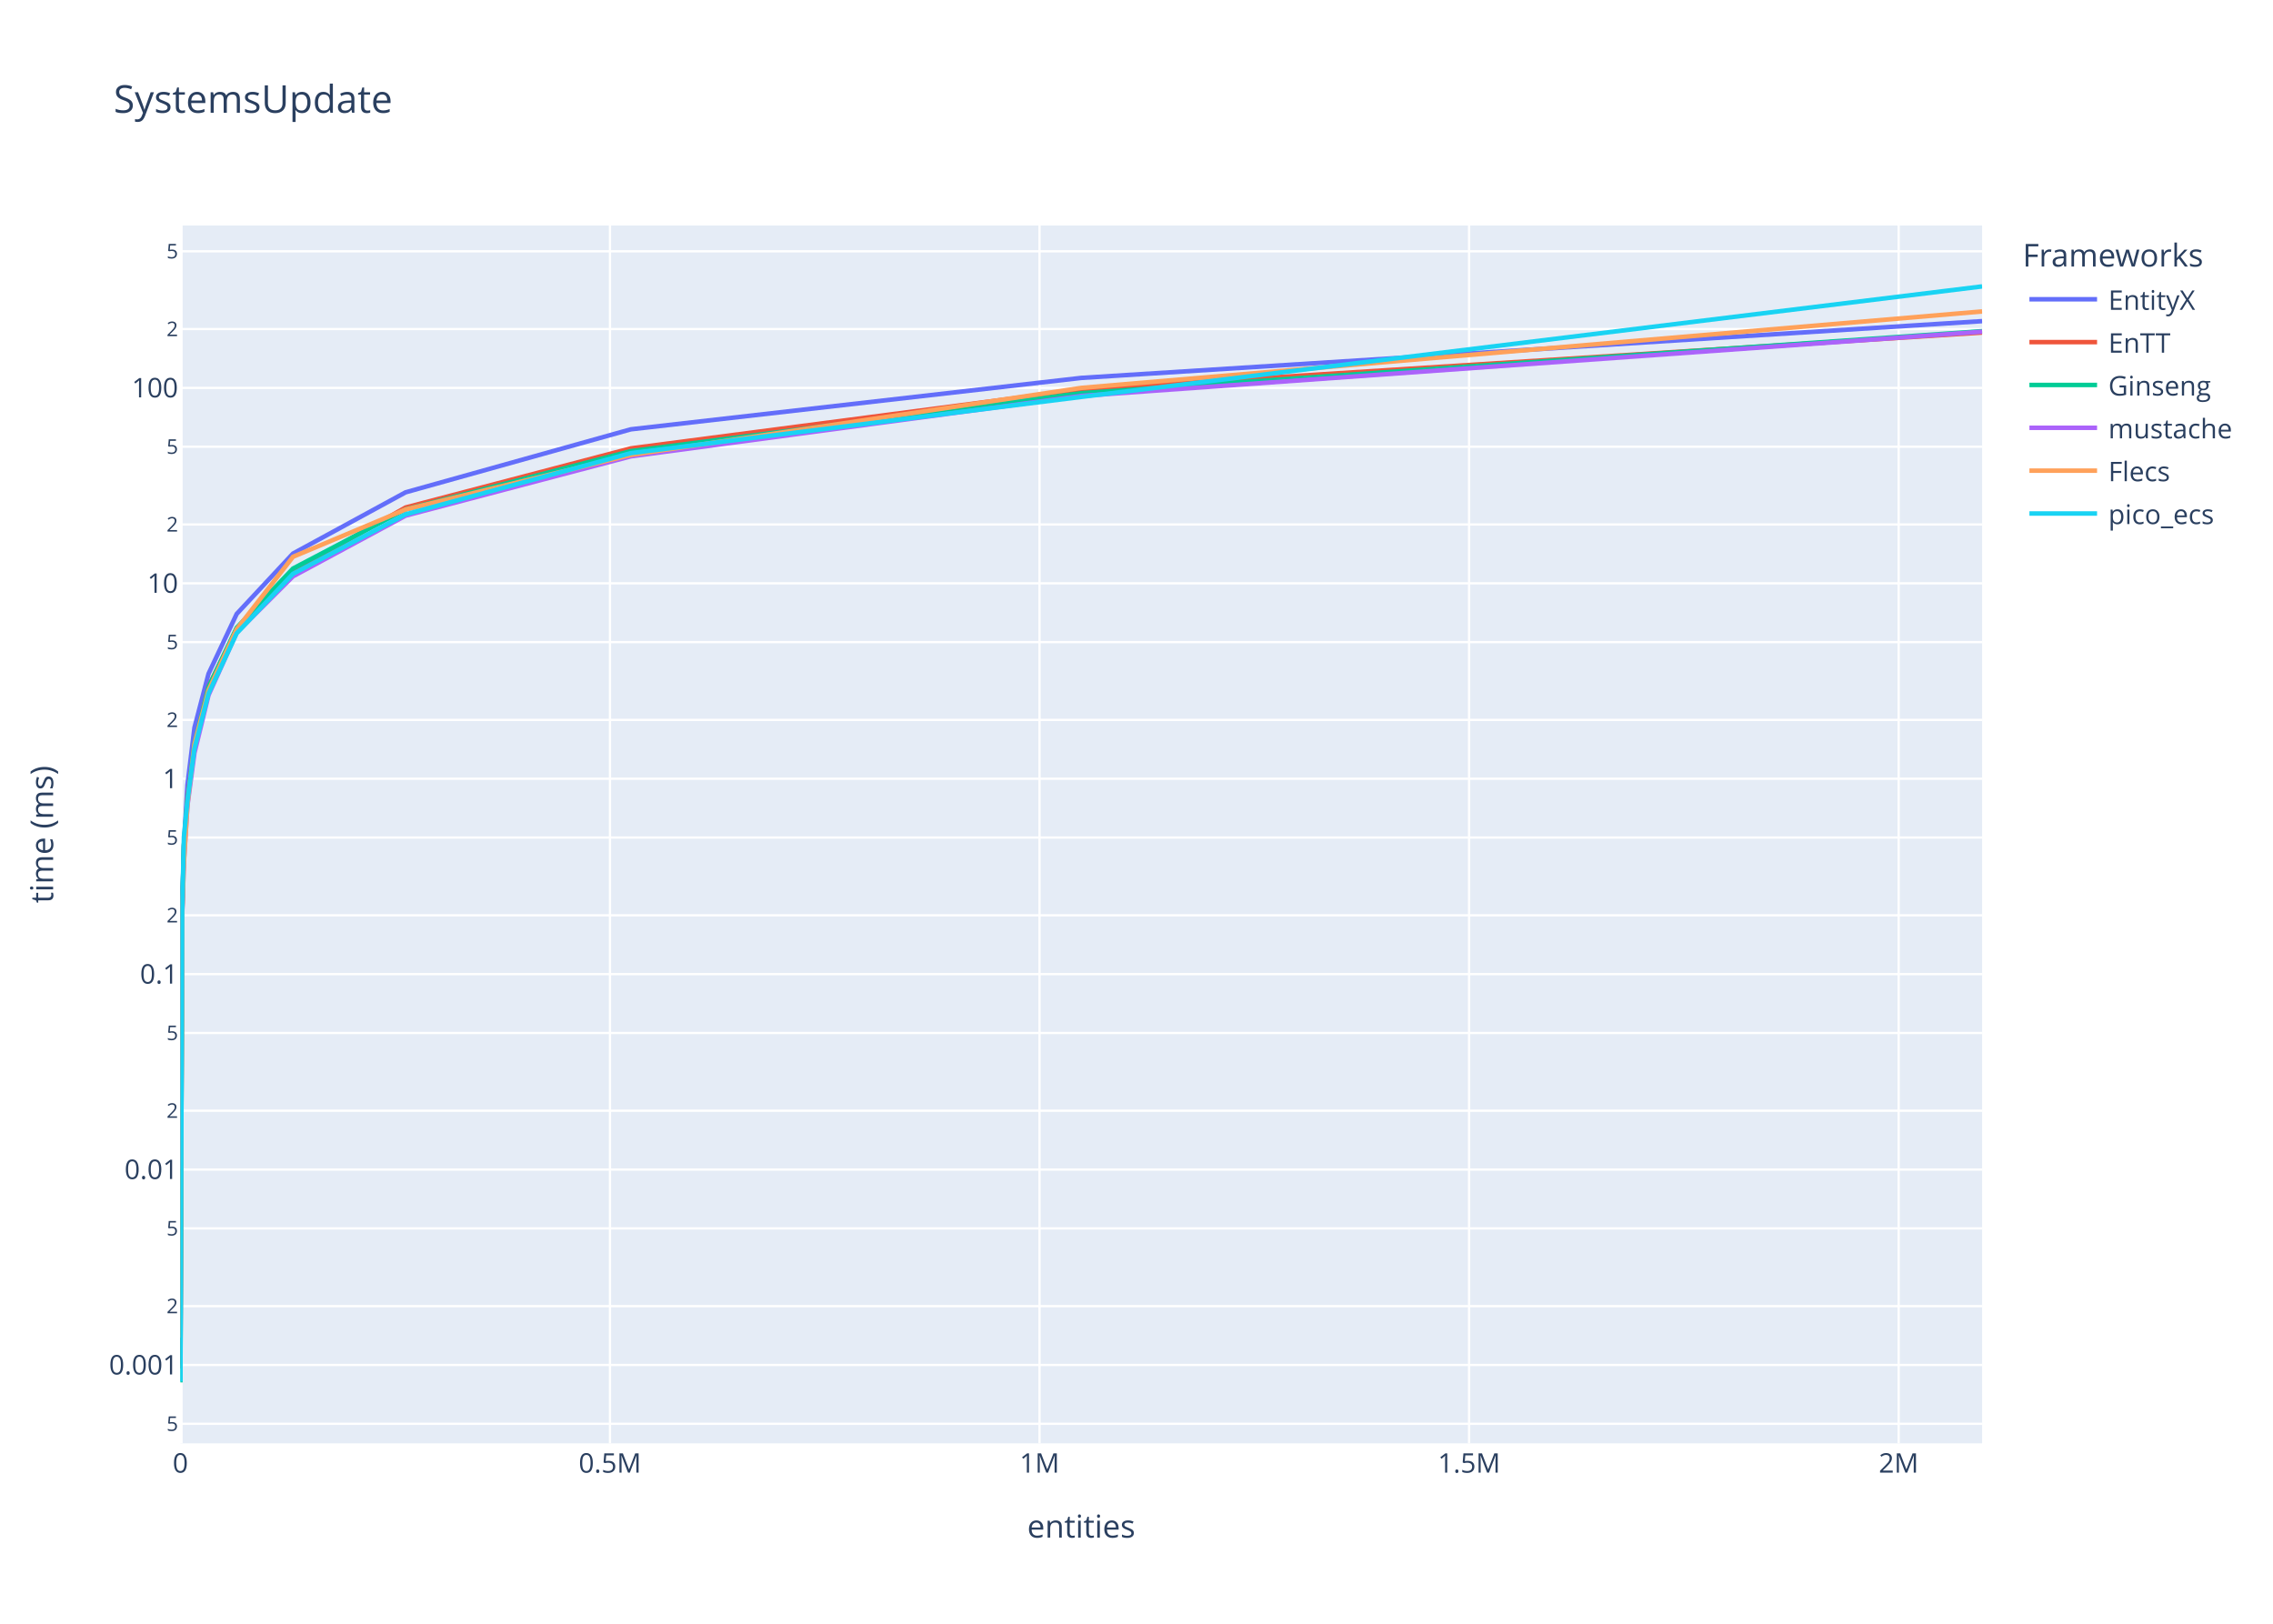
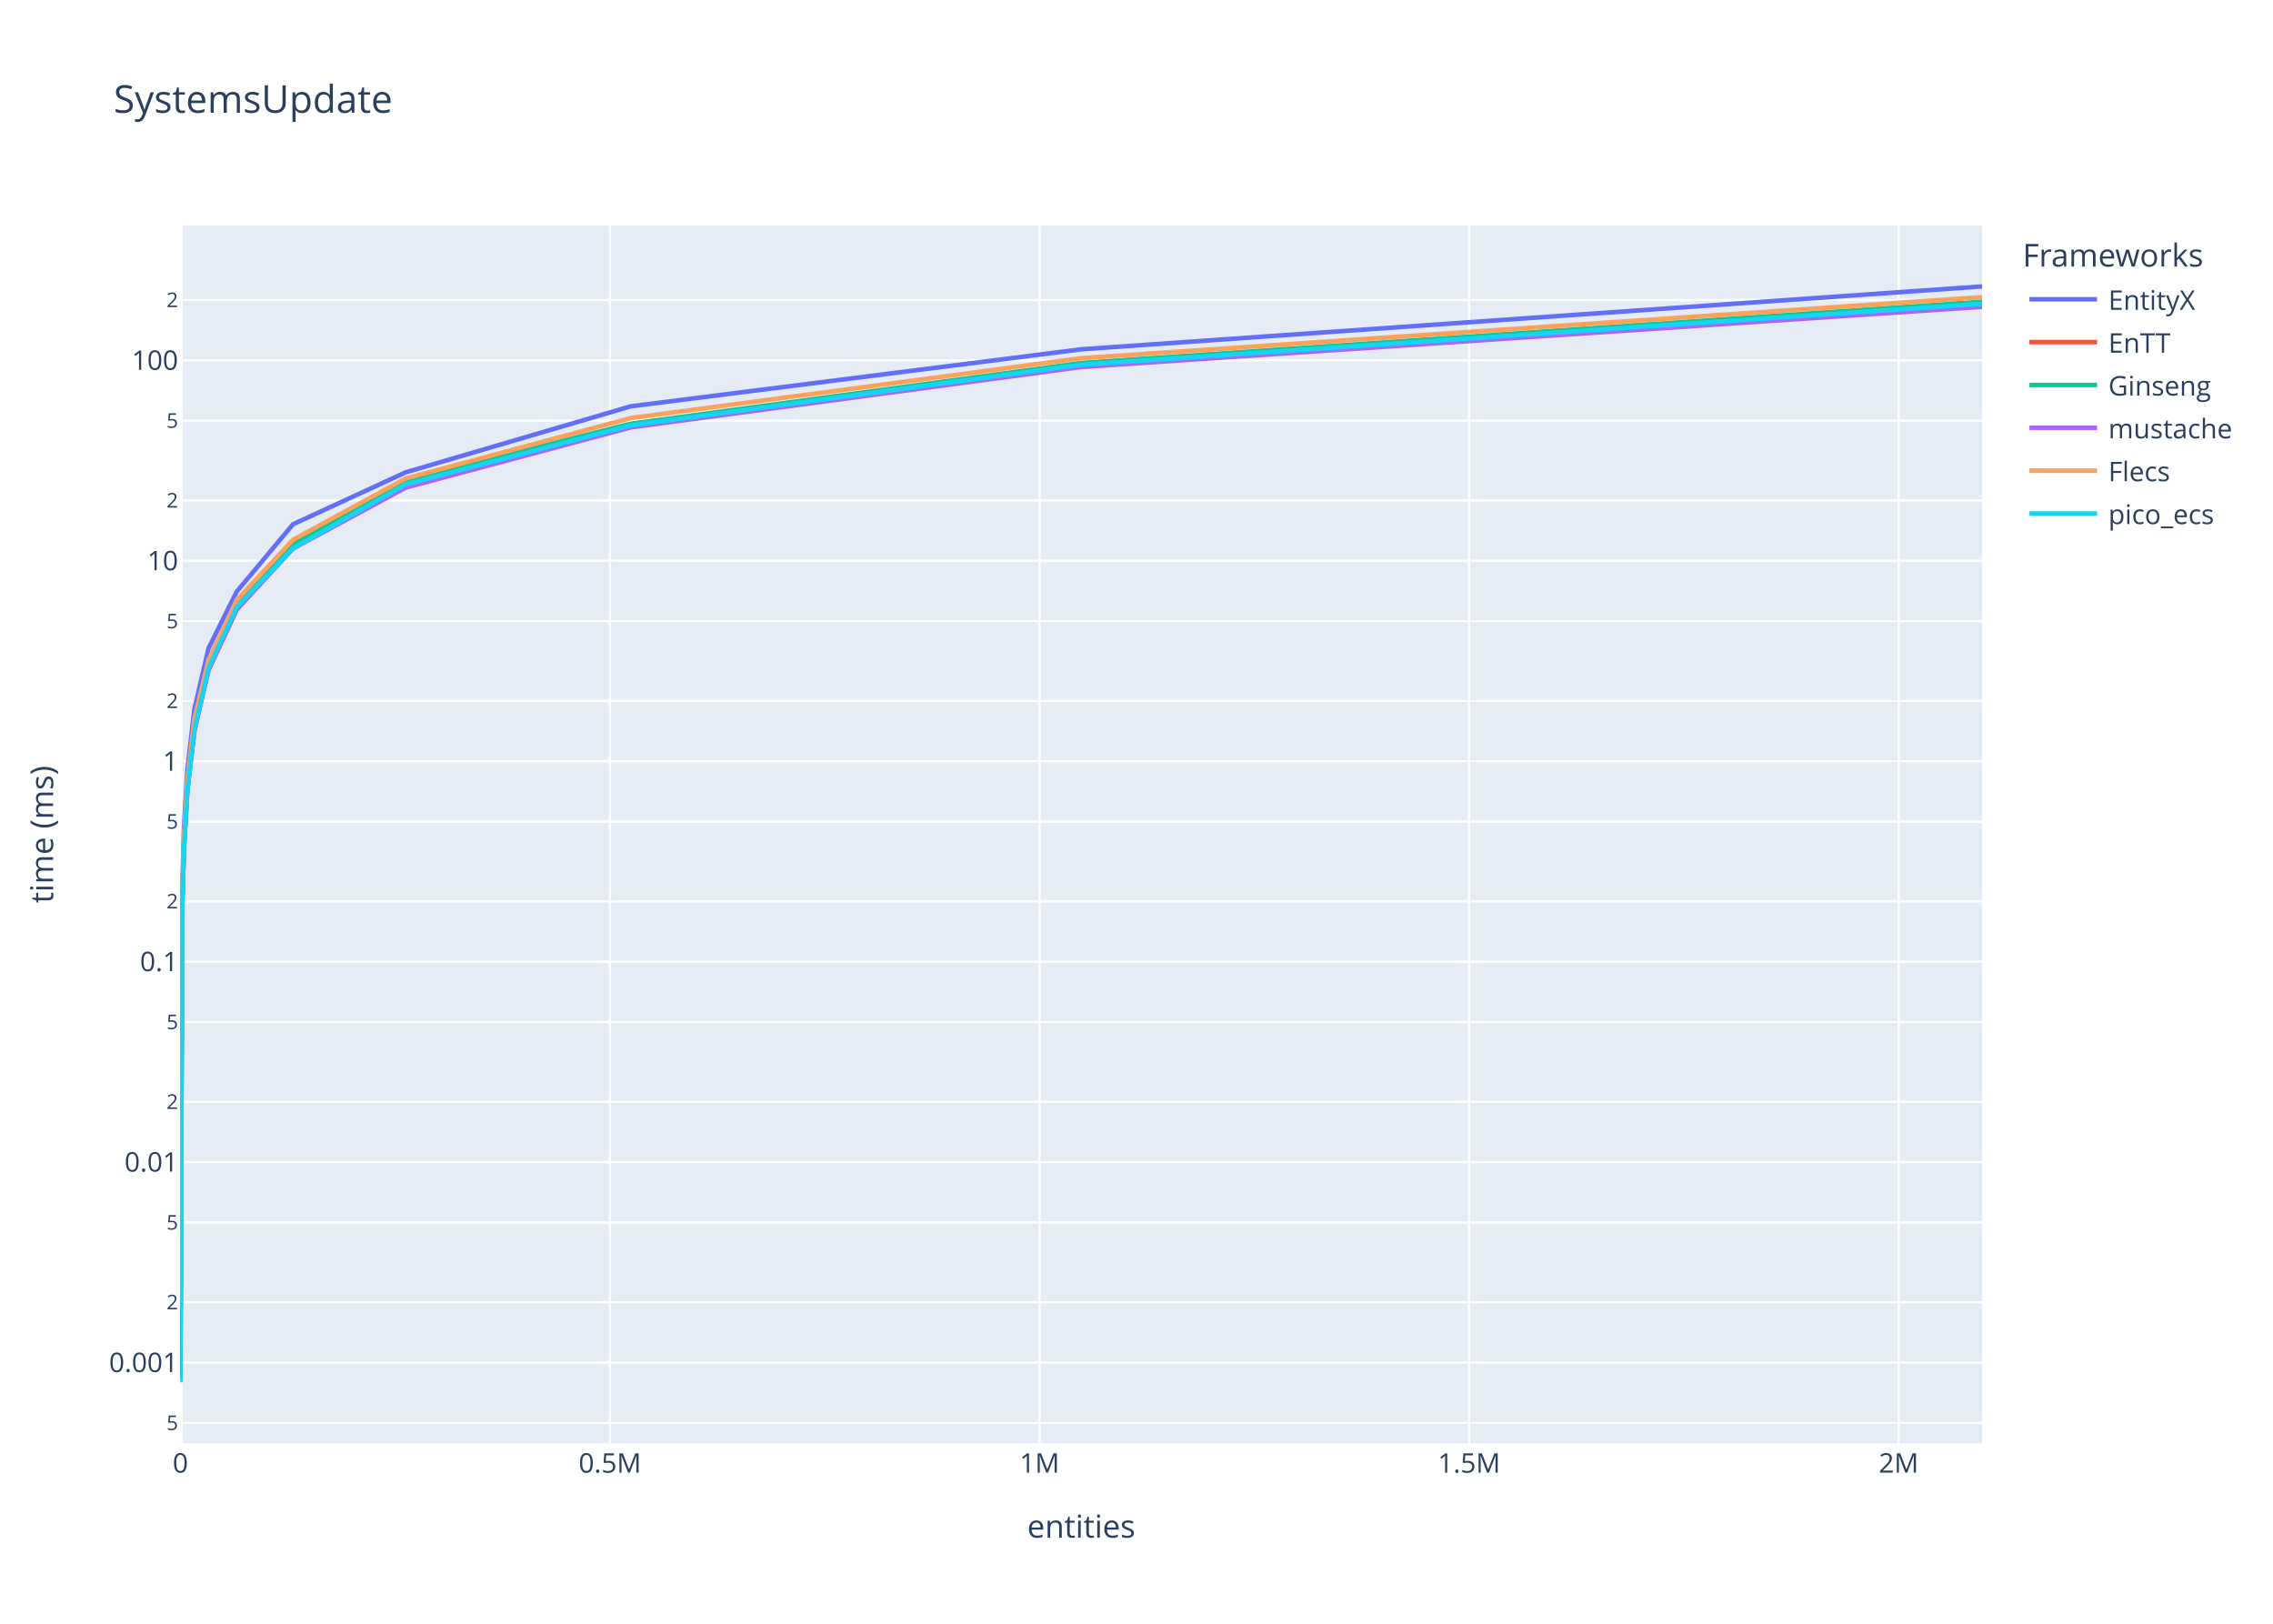
<svg xmlns="http://www.w3.org/2000/svg" class="main-svg" width="1008" height="720" style="" viewBox="0 0 1008 720">
  <rect x="0" y="0" width="1008" height="720" style="fill: rgb(255, 255, 255); fill-opacity: 1;" />
-   <defs id="defs-549810">
+   <defs id="defs-6c84aa">
    <g class="clips">
-       <clipPath id="clip549810xyplot" class="plotclip">
+       <clipPath id="clip6c84aaxyplot" class="plotclip">
        <rect width="799" height="540" />
      </clipPath>
-       <clipPath class="axesclip" id="clip549810x">
+       <clipPath class="axesclip" id="clip6c84aax">
        <rect x="80" y="0" width="799" height="720" />
      </clipPath>
-       <clipPath class="axesclip" id="clip549810y">
+       <clipPath class="axesclip" id="clip6c84aay">
        <rect x="0" y="100" width="1008" height="540" />
      </clipPath>
-       <clipPath class="axesclip" id="clip549810xy">
+       <clipPath class="axesclip" id="clip6c84aaxy">
        <rect x="80" y="100" width="799" height="540" />
      </clipPath>
    </g>
    <g class="gradients" />
    <g class="patterns" />
  </defs>
  <g class="bglayer">
    <rect class="bg" x="80" y="100" width="799" height="540" style="fill: rgb(229, 236, 246); fill-opacity: 1; stroke-width: 0;" />
  </g>
  <g class="layer-below">
    <g class="imagelayer" />
    <g class="shapelayer" />
  </g>
  <g class="cartesianlayer">
    <g class="subplot xy">
      <g class="layer-subplot">
        <g class="shapelayer" />
        <g class="imagelayer" />
      </g>
      <g class="minor-gridlayer">
        <g class="x" />
        <g class="y" />
      </g>
      <g class="gridlayer">
        <g class="x">
          <path class="xgrid crisp" transform="translate(270.5,0)" d="M0,100v540" style="stroke: rgb(255, 255, 255); stroke-opacity: 1; stroke-width: 1px;" />
          <path class="xgrid crisp" transform="translate(460.99,0)" d="M0,100v540" style="stroke: rgb(255, 255, 255); stroke-opacity: 1; stroke-width: 1px;" />
          <path class="xgrid crisp" transform="translate(651.49,0)" d="M0,100v540" style="stroke: rgb(255, 255, 255); stroke-opacity: 1; stroke-width: 1px;" />
          <path class="xgrid crisp" transform="translate(841.99,0)" d="M0,100v540" style="stroke: rgb(255, 255, 255); stroke-opacity: 1; stroke-width: 1px;" />
        </g>
        <g class="y">
-           <path class="ygrid crisp" transform="translate(0,631.34)" d="M80,0h799" style="stroke: rgb(255, 255, 255); stroke-opacity: 1; stroke-width: 1px;" />
-           <path class="ygrid crisp" transform="translate(0,605.26)" d="M80,0h799" style="stroke: rgb(255, 255, 255); stroke-opacity: 1; stroke-width: 1px;" />
-           <path class="ygrid crisp" transform="translate(0,579.17)" d="M80,0h799" style="stroke: rgb(255, 255, 255); stroke-opacity: 1; stroke-width: 1px;" />
-           <path class="ygrid crisp" transform="translate(0,544.69)" d="M80,0h799" style="stroke: rgb(255, 255, 255); stroke-opacity: 1; stroke-width: 1px;" />
-           <path class="ygrid crisp" transform="translate(0,518.6)" d="M80,0h799" style="stroke: rgb(255, 255, 255); stroke-opacity: 1; stroke-width: 1px;" />
-           <path class="ygrid crisp" transform="translate(0,492.52)" d="M80,0h799" style="stroke: rgb(255, 255, 255); stroke-opacity: 1; stroke-width: 1px;" />
-           <path class="ygrid crisp" transform="translate(0,458.04)" d="M80,0h799" style="stroke: rgb(255, 255, 255); stroke-opacity: 1; stroke-width: 1px;" />
-           <path class="ygrid crisp" transform="translate(0,431.95)" d="M80,0h799" style="stroke: rgb(255, 255, 255); stroke-opacity: 1; stroke-width: 1px;" />
-           <path class="ygrid crisp" transform="translate(0,405.87)" d="M80,0h799" style="stroke: rgb(255, 255, 255); stroke-opacity: 1; stroke-width: 1px;" />
-           <path class="ygrid crisp" transform="translate(0,371.38)" d="M80,0h799" style="stroke: rgb(255, 255, 255); stroke-opacity: 1; stroke-width: 1px;" />
-           <path class="ygrid crisp" transform="translate(0,345.3)" d="M80,0h799" style="stroke: rgb(255, 255, 255); stroke-opacity: 1; stroke-width: 1px;" />
-           <path class="ygrid crisp" transform="translate(0,319.22)" d="M80,0h799" style="stroke: rgb(255, 255, 255); stroke-opacity: 1; stroke-width: 1px;" />
-           <path class="ygrid crisp" transform="translate(0,284.73)" d="M80,0h799" style="stroke: rgb(255, 255, 255); stroke-opacity: 1; stroke-width: 1px;" />
-           <path class="ygrid crisp" transform="translate(0,258.65)" d="M80,0h799" style="stroke: rgb(255, 255, 255); stroke-opacity: 1; stroke-width: 1px;" />
-           <path class="ygrid crisp" transform="translate(0,232.56)" d="M80,0h799" style="stroke: rgb(255, 255, 255); stroke-opacity: 1; stroke-width: 1px;" />
-           <path class="ygrid crisp" transform="translate(0,198.08)" d="M80,0h799" style="stroke: rgb(255, 255, 255); stroke-opacity: 1; stroke-width: 1px;" />
-           <path class="ygrid crisp" transform="translate(0,172)" d="M80,0h799" style="stroke: rgb(255, 255, 255); stroke-opacity: 1; stroke-width: 1px;" />
-           <path class="ygrid crisp" transform="translate(0,145.91)" d="M80,0h799" style="stroke: rgb(255, 255, 255); stroke-opacity: 1; stroke-width: 1px;" />
-           <path class="ygrid crisp" transform="translate(0,111.43)" d="M80,0h799" style="stroke: rgb(255, 255, 255); stroke-opacity: 1; stroke-width: 1px;" />
+           <path class="ygrid crisp" transform="translate(0,630.95)" d="M80,0h799" style="stroke: rgb(255, 255, 255); stroke-opacity: 1; stroke-width: 1px;" />
+           <path class="ygrid crisp" transform="translate(0,604.19)" d="M80,0h799" style="stroke: rgb(255, 255, 255); stroke-opacity: 1; stroke-width: 1px;" />
+           <path class="ygrid crisp" transform="translate(0,577.44)" d="M80,0h799" style="stroke: rgb(255, 255, 255); stroke-opacity: 1; stroke-width: 1px;" />
+           <path class="ygrid crisp" transform="translate(0,542.07)" d="M80,0h799" style="stroke: rgb(255, 255, 255); stroke-opacity: 1; stroke-width: 1px;" />
+           <path class="ygrid crisp" transform="translate(0,515.31)" d="M80,0h799" style="stroke: rgb(255, 255, 255); stroke-opacity: 1; stroke-width: 1px;" />
+           <path class="ygrid crisp" transform="translate(0,488.56)" d="M80,0h799" style="stroke: rgb(255, 255, 255); stroke-opacity: 1; stroke-width: 1px;" />
+           <path class="ygrid crisp" transform="translate(0,453.19)" d="M80,0h799" style="stroke: rgb(255, 255, 255); stroke-opacity: 1; stroke-width: 1px;" />
+           <path class="ygrid crisp" transform="translate(0,426.43)" d="M80,0h799" style="stroke: rgb(255, 255, 255); stroke-opacity: 1; stroke-width: 1px;" />
+           <path class="ygrid crisp" transform="translate(0,399.67)" d="M80,0h799" style="stroke: rgb(255, 255, 255); stroke-opacity: 1; stroke-width: 1px;" />
+           <path class="ygrid crisp" transform="translate(0,364.3)" d="M80,0h799" style="stroke: rgb(255, 255, 255); stroke-opacity: 1; stroke-width: 1px;" />
+           <path class="ygrid crisp" transform="translate(0,337.55)" d="M80,0h799" style="stroke: rgb(255, 255, 255); stroke-opacity: 1; stroke-width: 1px;" />
+           <path class="ygrid crisp" transform="translate(0,310.79)" d="M80,0h799" style="stroke: rgb(255, 255, 255); stroke-opacity: 1; stroke-width: 1px;" />
+           <path class="ygrid crisp" transform="translate(0,275.42)" d="M80,0h799" style="stroke: rgb(255, 255, 255); stroke-opacity: 1; stroke-width: 1px;" />
+           <path class="ygrid crisp" transform="translate(0,248.67)" d="M80,0h799" style="stroke: rgb(255, 255, 255); stroke-opacity: 1; stroke-width: 1px;" />
+           <path class="ygrid crisp" transform="translate(0,221.91)" d="M80,0h799" style="stroke: rgb(255, 255, 255); stroke-opacity: 1; stroke-width: 1px;" />
+           <path class="ygrid crisp" transform="translate(0,186.54)" d="M80,0h799" style="stroke: rgb(255, 255, 255); stroke-opacity: 1; stroke-width: 1px;" />
+           <path class="ygrid crisp" transform="translate(0,159.79)" d="M80,0h799" style="stroke: rgb(255, 255, 255); stroke-opacity: 1; stroke-width: 1px;" />
+           <path class="ygrid crisp" transform="translate(0,133.03)" d="M80,0h799" style="stroke: rgb(255, 255, 255); stroke-opacity: 1; stroke-width: 1px;" />
        </g>
      </g>
      <g class="zerolinelayer">
        <path class="xzl zl crisp" transform="translate(80,0)" d="M0,100v540" style="stroke: rgb(255, 255, 255); stroke-opacity: 1; stroke-width: 2px;" />
      </g>
      <path class="xlines-below" />
      <path class="ylines-below" />
      <g class="overlines-below" />
      <g class="xaxislayer-below" />
      <g class="yaxislayer-below" />
      <g class="overaxes-below" />
-       <g class="plot" transform="translate(80,100)" clip-path="url(#clip549810xyplot)">
+       <g class="plot" transform="translate(80,100)" clip-path="url(#clip6c84aaxyplot)">
        <g class="scatterlayer mlayer">
-           <g class="trace scatter trace8b9081" style="stroke-miterlimit: 2; opacity: 1;">
-             <g class="fills" />
-             <g class="errorbars" />
-             <g class="lines">
-               <path class="js-line" d="M0,504.88L0.78,302.69L1.56,275.18L3.12,248.14L6.24,222.64L12.48,198.75L24.97,172.22L49.94,145.46L99.88,118.3L199.75,90.37L399.5,67.57L799,42.4" style="vector-effect: non-scaling-stroke; fill: none; stroke: rgb(99, 110, 250); stroke-opacity: 1; stroke-width: 2px; opacity: 1;" />
-             </g>
-             <g class="points" />
-             <g class="text" />
-           </g>
-           <g class="trace scatter trace8b416f" style="stroke-miterlimit: 2; opacity: 1;">
-             <g class="fills" />
-             <g class="errorbars" />
-             <g class="lines">
-               <path class="js-line" d="M0,506.79L0.78,305.77L1.56,275.02L3.12,253.88L6.24,231.18L12.48,204.45L24.97,178.79L49.94,153.24L99.88,125.03L199.75,98.81L399.5,72.71L799,47.46" style="vector-effect: non-scaling-stroke; fill: none; stroke: rgb(239, 85, 59); stroke-opacity: 1; stroke-width: 2px; opacity: 1;" />
-             </g>
-             <g class="points" />
-             <g class="text" />
-           </g>
-           <g class="trace scatter trace1b9473" style="stroke-miterlimit: 2; opacity: 1;">
-             <g class="fills" />
-             <g class="errorbars" />
-             <g class="lines">
-               <path class="js-line" d="M0,513L0.78,305.06L1.56,274.61L3.12,255.44L6.24,229.75L12.48,204.63L24.97,178.34L49.94,152.1L99.88,125.88L199.75,100.04L399.5,74.33L799,46.84" style="vector-effect: non-scaling-stroke; fill: none; stroke: rgb(0, 204, 150); stroke-opacity: 1; stroke-width: 2px; opacity: 1;" />
-             </g>
-             <g class="points" />
-             <g class="text" />
-           </g>
-           <g class="trace scatter trace94137a" style="stroke-miterlimit: 2; opacity: 1;">
-             <g class="fills" />
-             <g class="errorbars" />
-             <g class="lines">
-               <path class="js-line" d="M0,418.56L0.78,306.36L1.56,281.81L3.12,257.32L6.24,233.87L12.48,208.24L24.97,180.52L49.94,155.55L99.88,128.65L199.75,102.35L399.5,75.56L799,47.08" style="vector-effect: non-scaling-stroke; fill: none; stroke: rgb(171, 99, 250); stroke-opacity: 1; stroke-width: 2px; opacity: 1;" />
-             </g>
-             <g class="points" />
-             <g class="text" />
-           </g>
-           <g class="trace scatter tracef1842e" style="stroke-miterlimit: 2; opacity: 1;">
-             <g class="fills" />
-             <g class="errorbars" />
-             <g class="lines">
-               <path class="js-line" d="M0,493.16L0.78,305.45L1.56,282.83L3.12,256.82L6.24,229.94L12.48,206.06L24.97,178.97L49.94,146.89L99.88,125.9L199.75,101.73L399.5,72L799,38.1" style="vector-effect: non-scaling-stroke; fill: none; stroke: rgb(255, 161, 90); stroke-opacity: 1; stroke-width: 2px; opacity: 1;" />
-             </g>
-             <g class="points" />
-             <g class="text" />
-           </g>
-           <g class="trace scatter trace8b8b25" style="stroke-miterlimit: 2; opacity: 1;">
-             <g class="fills" />
-             <g class="errorbars" />
-             <g class="lines">
-               <path class="js-line" d="M0,512.63L0.78,304.4L1.56,271.07L3.12,255.09L6.24,231.89L12.48,207.5L24.97,180.8L49.94,154.44L99.88,128.07L199.75,100.92L399.5,76L799,27" style="vector-effect: non-scaling-stroke; fill: none; stroke: rgb(25, 211, 243); stroke-opacity: 1; stroke-width: 2px; opacity: 1;" />
+           <g class="trace scatter tracef7dcae" style="stroke-miterlimit: 2; opacity: 1;">
+             <g class="fills" />
+             <g class="errorbars" />
+             <g class="lines">
+               <path class="js-line" d="M0,506.09L0.78,296.94L1.56,267.18L3.12,241.28L6.24,214.32L12.48,187.47L24.97,162.35L49.94,132.47L99.88,109.45L199.75,80.16L399.5,54.89L799,27" style="vector-effect: non-scaling-stroke; fill: none; stroke: rgb(99, 110, 250); stroke-opacity: 1; stroke-width: 2px; opacity: 1;" />
+             </g>
+             <g class="points" />
+             <g class="text" />
+           </g>
+           <g class="trace scatter trace89e414" style="stroke-miterlimit: 2; opacity: 1;">
+             <g class="fills" />
+             <g class="errorbars" />
+             <g class="lines">
+               <path class="js-line" d="M0,511.43L0.78,302.05L1.56,276.3L3.12,250.11L6.24,223.69L12.48,197.13L24.97,170.24L49.94,141.64L99.88,112.94L199.75,89.04L399.5,61.3L799,34.3" style="vector-effect: non-scaling-stroke; fill: none; stroke: rgb(239, 85, 59); stroke-opacity: 1; stroke-width: 2px; opacity: 1;" />
+             </g>
+             <g class="points" />
+             <g class="text" />
+           </g>
+           <g class="trace scatter trace46e441" style="stroke-miterlimit: 2; opacity: 1;">
+             <g class="fills" />
+             <g class="errorbars" />
+             <g class="lines">
+               <path class="js-line" d="M0,511.62L0.78,301.64L1.56,274.64L3.12,248.35L6.24,221.72L12.48,194.8L24.97,167.94L49.94,140.81L99.88,112.89L199.75,87.92L399.5,60.96L799,33.79" style="vector-effect: non-scaling-stroke; fill: none; stroke: rgb(0, 204, 150); stroke-opacity: 1; stroke-width: 2px; opacity: 1;" />
+             </g>
+             <g class="points" />
+             <g class="text" />
+           </g>
+           <g class="trace scatter trace4d3869" style="stroke-miterlimit: 2; opacity: 1;">
+             <g class="fills" />
+             <g class="errorbars" />
+             <g class="lines">
+               <path class="js-line" d="M0,415.08L0.78,302.56L1.56,276.86L3.12,249.1L6.24,223.95L12.48,196.82L24.97,170.34L49.94,143.25L99.88,116.24L199.75,89.51L399.5,62.75L799,36.03" style="vector-effect: non-scaling-stroke; fill: none; stroke: rgb(171, 99, 250); stroke-opacity: 1; stroke-width: 2px; opacity: 1;" />
+             </g>
+             <g class="points" />
+             <g class="text" />
+           </g>
+           <g class="trace scatter trace744e41" style="stroke-miterlimit: 2; opacity: 1;">
+             <g class="fills" />
+             <g class="errorbars" />
+             <g class="lines">
+               <path class="js-line" d="M0,476.13L0.78,297.89L1.56,271.33L3.12,245.61L6.24,218.72L12.48,192.66L24.97,166.13L49.94,139.33L99.88,112.17L199.75,85.35L399.5,58.81L799,31.75" style="vector-effect: non-scaling-stroke; fill: none; stroke: rgb(255, 161, 90); stroke-opacity: 1; stroke-width: 2px; opacity: 1;" />
+             </g>
+             <g class="points" />
+             <g class="text" />
+           </g>
+           <g class="trace scatter trace920813" style="stroke-miterlimit: 2; opacity: 1;">
+             <g class="fills" />
+             <g class="errorbars" />
+             <g class="lines">
+               <path class="js-line" d="M0,513L0.78,302.77L1.56,276.3L3.12,250.1L6.24,223.5L12.48,196.15L24.97,169.2L49.94,143.16L99.88,114.77L199.75,88.61L399.5,61.71L799,34.69" style="vector-effect: non-scaling-stroke; fill: none; stroke: rgb(25, 211, 243); stroke-opacity: 1; stroke-width: 2px; opacity: 1;" />
            </g>
            <g class="points" />
            <g class="text" />
          </g>
        </g>
      </g>
      <g class="overplot" />
      <path class="xlines-above crisp" d="M0,0" style="fill: none;" />
      <path class="ylines-above crisp" d="M0,0" style="fill: none;" />
      <g class="overlines-above" />
      <g class="xaxislayer-above">
        <g class="xtick">
          <text text-anchor="middle" x="0" y="653" transform="translate(80,0)" style="font-family: 'Open Sans', verdana, arial, sans-serif; font-size: 12px; fill: rgb(42, 63, 95); fill-opacity: 1; white-space: pre; opacity: 1;">0</text>
        </g>
        <g class="xtick">
          <text text-anchor="middle" x="0" y="653" style="font-family: 'Open Sans', verdana, arial, sans-serif; font-size: 12px; fill: rgb(42, 63, 95); fill-opacity: 1; white-space: pre; opacity: 1;" transform="translate(270.5,0)">0.5M</text>
        </g>
        <g class="xtick">
          <text text-anchor="middle" x="0" y="653" style="font-family: 'Open Sans', verdana, arial, sans-serif; font-size: 12px; fill: rgb(42, 63, 95); fill-opacity: 1; white-space: pre; opacity: 1;" transform="translate(460.99,0)">1M</text>
        </g>
        <g class="xtick">
          <text text-anchor="middle" x="0" y="653" style="font-family: 'Open Sans', verdana, arial, sans-serif; font-size: 12px; fill: rgb(42, 63, 95); fill-opacity: 1; white-space: pre; opacity: 1;" transform="translate(651.49,0)">1.5M</text>
        </g>
        <g class="xtick">
          <text text-anchor="middle" x="0" y="653" style="font-family: 'Open Sans', verdana, arial, sans-serif; font-size: 12px; fill: rgb(42, 63, 95); fill-opacity: 1; white-space: pre; opacity: 1;" transform="translate(841.99,0)">2M</text>
        </g>
      </g>
      <g class="yaxislayer-above">
        <g class="ytick">
-           <text text-anchor="end" x="79" y="3.15" transform="translate(0,631.34)" style="font-family: 'Open Sans', verdana, arial, sans-serif; font-size: 9px; fill: rgb(42, 63, 95); fill-opacity: 1; white-space: pre; opacity: 1;">5</text>
-         </g>
-         <g class="ytick">
-           <text text-anchor="end" x="79" y="4.2" style="font-family: 'Open Sans', verdana, arial, sans-serif; font-size: 12px; fill: rgb(42, 63, 95); fill-opacity: 1; white-space: pre; opacity: 1;" transform="translate(0,605.26)">0.001</text>
-         </g>
-         <g class="ytick">
-           <text text-anchor="end" x="79" y="3.15" style="font-family: 'Open Sans', verdana, arial, sans-serif; font-size: 9px; fill: rgb(42, 63, 95); fill-opacity: 1; white-space: pre; opacity: 1;" transform="translate(0,579.17)">2</text>
-         </g>
-         <g class="ytick">
-           <text text-anchor="end" x="79" y="3.15" style="font-family: 'Open Sans', verdana, arial, sans-serif; font-size: 9px; fill: rgb(42, 63, 95); fill-opacity: 1; white-space: pre; opacity: 1;" transform="translate(0,544.69)">5</text>
-         </g>
-         <g class="ytick">
-           <text text-anchor="end" x="79" y="4.2" style="font-family: 'Open Sans', verdana, arial, sans-serif; font-size: 12px; fill: rgb(42, 63, 95); fill-opacity: 1; white-space: pre; opacity: 1;" transform="translate(0,518.6)">0.01</text>
-         </g>
-         <g class="ytick">
-           <text text-anchor="end" x="79" y="3.15" style="font-family: 'Open Sans', verdana, arial, sans-serif; font-size: 9px; fill: rgb(42, 63, 95); fill-opacity: 1; white-space: pre; opacity: 1;" transform="translate(0,492.52)">2</text>
-         </g>
-         <g class="ytick">
-           <text text-anchor="end" x="79" y="3.15" style="font-family: 'Open Sans', verdana, arial, sans-serif; font-size: 9px; fill: rgb(42, 63, 95); fill-opacity: 1; white-space: pre; opacity: 1;" transform="translate(0,458.04)">5</text>
-         </g>
-         <g class="ytick">
-           <text text-anchor="end" x="79" y="4.2" style="font-family: 'Open Sans', verdana, arial, sans-serif; font-size: 12px; fill: rgb(42, 63, 95); fill-opacity: 1; white-space: pre; opacity: 1;" transform="translate(0,431.95)">0.1</text>
-         </g>
-         <g class="ytick">
-           <text text-anchor="end" x="79" y="3.15" style="font-family: 'Open Sans', verdana, arial, sans-serif; font-size: 9px; fill: rgb(42, 63, 95); fill-opacity: 1; white-space: pre; opacity: 1;" transform="translate(0,405.87)">2</text>
-         </g>
-         <g class="ytick">
-           <text text-anchor="end" x="79" y="3.15" style="font-family: 'Open Sans', verdana, arial, sans-serif; font-size: 9px; fill: rgb(42, 63, 95); fill-opacity: 1; white-space: pre; opacity: 1;" transform="translate(0,371.38)">5</text>
-         </g>
-         <g class="ytick">
-           <text text-anchor="end" x="79" y="4.2" style="font-family: 'Open Sans', verdana, arial, sans-serif; font-size: 12px; fill: rgb(42, 63, 95); fill-opacity: 1; white-space: pre; opacity: 1;" transform="translate(0,345.3)">1</text>
-         </g>
-         <g class="ytick">
-           <text text-anchor="end" x="79" y="3.15" style="font-family: 'Open Sans', verdana, arial, sans-serif; font-size: 9px; fill: rgb(42, 63, 95); fill-opacity: 1; white-space: pre; opacity: 1;" transform="translate(0,319.22)">2</text>
-         </g>
-         <g class="ytick">
-           <text text-anchor="end" x="79" y="3.15" style="font-family: 'Open Sans', verdana, arial, sans-serif; font-size: 9px; fill: rgb(42, 63, 95); fill-opacity: 1; white-space: pre; opacity: 1;" transform="translate(0,284.73)">5</text>
-         </g>
-         <g class="ytick">
-           <text text-anchor="end" x="79" y="4.2" style="font-family: 'Open Sans', verdana, arial, sans-serif; font-size: 12px; fill: rgb(42, 63, 95); fill-opacity: 1; white-space: pre; opacity: 1;" transform="translate(0,258.65)">10</text>
-         </g>
-         <g class="ytick">
-           <text text-anchor="end" x="79" y="3.15" style="font-family: 'Open Sans', verdana, arial, sans-serif; font-size: 9px; fill: rgb(42, 63, 95); fill-opacity: 1; white-space: pre; opacity: 1;" transform="translate(0,232.56)">2</text>
-         </g>
-         <g class="ytick">
-           <text text-anchor="end" x="79" y="3.15" style="font-family: 'Open Sans', verdana, arial, sans-serif; font-size: 9px; fill: rgb(42, 63, 95); fill-opacity: 1; white-space: pre; opacity: 1;" transform="translate(0,198.08)">5</text>
-         </g>
-         <g class="ytick">
-           <text text-anchor="end" x="79" y="4.2" style="font-family: 'Open Sans', verdana, arial, sans-serif; font-size: 12px; fill: rgb(42, 63, 95); fill-opacity: 1; white-space: pre; opacity: 1;" transform="translate(0,172)">100</text>
-         </g>
-         <g class="ytick">
-           <text text-anchor="end" x="79" y="3.15" style="font-family: 'Open Sans', verdana, arial, sans-serif; font-size: 9px; fill: rgb(42, 63, 95); fill-opacity: 1; white-space: pre; opacity: 1;" transform="translate(0,145.91)">2</text>
-         </g>
-         <g class="ytick">
-           <text text-anchor="end" x="79" y="3.15" style="font-family: 'Open Sans', verdana, arial, sans-serif; font-size: 9px; fill: rgb(42, 63, 95); fill-opacity: 1; white-space: pre; opacity: 1;" transform="translate(0,111.43)">5</text>
+           <text text-anchor="end" x="79" y="3.15" transform="translate(0,630.95)" style="font-family: 'Open Sans', verdana, arial, sans-serif; font-size: 9px; fill: rgb(42, 63, 95); fill-opacity: 1; white-space: pre; opacity: 1;">5</text>
+         </g>
+         <g class="ytick">
+           <text text-anchor="end" x="79" y="4.2" style="font-family: 'Open Sans', verdana, arial, sans-serif; font-size: 12px; fill: rgb(42, 63, 95); fill-opacity: 1; white-space: pre; opacity: 1;" transform="translate(0,604.19)">0.001</text>
+         </g>
+         <g class="ytick">
+           <text text-anchor="end" x="79" y="3.15" style="font-family: 'Open Sans', verdana, arial, sans-serif; font-size: 9px; fill: rgb(42, 63, 95); fill-opacity: 1; white-space: pre; opacity: 1;" transform="translate(0,577.44)">2</text>
+         </g>
+         <g class="ytick">
+           <text text-anchor="end" x="79" y="3.15" style="font-family: 'Open Sans', verdana, arial, sans-serif; font-size: 9px; fill: rgb(42, 63, 95); fill-opacity: 1; white-space: pre; opacity: 1;" transform="translate(0,542.07)">5</text>
+         </g>
+         <g class="ytick">
+           <text text-anchor="end" x="79" y="4.2" style="font-family: 'Open Sans', verdana, arial, sans-serif; font-size: 12px; fill: rgb(42, 63, 95); fill-opacity: 1; white-space: pre; opacity: 1;" transform="translate(0,515.31)">0.01</text>
+         </g>
+         <g class="ytick">
+           <text text-anchor="end" x="79" y="3.15" style="font-family: 'Open Sans', verdana, arial, sans-serif; font-size: 9px; fill: rgb(42, 63, 95); fill-opacity: 1; white-space: pre; opacity: 1;" transform="translate(0,488.56)">2</text>
+         </g>
+         <g class="ytick">
+           <text text-anchor="end" x="79" y="3.15" style="font-family: 'Open Sans', verdana, arial, sans-serif; font-size: 9px; fill: rgb(42, 63, 95); fill-opacity: 1; white-space: pre; opacity: 1;" transform="translate(0,453.19)">5</text>
+         </g>
+         <g class="ytick">
+           <text text-anchor="end" x="79" y="4.2" style="font-family: 'Open Sans', verdana, arial, sans-serif; font-size: 12px; fill: rgb(42, 63, 95); fill-opacity: 1; white-space: pre; opacity: 1;" transform="translate(0,426.43)">0.1</text>
+         </g>
+         <g class="ytick">
+           <text text-anchor="end" x="79" y="3.15" style="font-family: 'Open Sans', verdana, arial, sans-serif; font-size: 9px; fill: rgb(42, 63, 95); fill-opacity: 1; white-space: pre; opacity: 1;" transform="translate(0,399.67)">2</text>
+         </g>
+         <g class="ytick">
+           <text text-anchor="end" x="79" y="3.15" style="font-family: 'Open Sans', verdana, arial, sans-serif; font-size: 9px; fill: rgb(42, 63, 95); fill-opacity: 1; white-space: pre; opacity: 1;" transform="translate(0,364.3)">5</text>
+         </g>
+         <g class="ytick">
+           <text text-anchor="end" x="79" y="4.2" style="font-family: 'Open Sans', verdana, arial, sans-serif; font-size: 12px; fill: rgb(42, 63, 95); fill-opacity: 1; white-space: pre; opacity: 1;" transform="translate(0,337.55)">1</text>
+         </g>
+         <g class="ytick">
+           <text text-anchor="end" x="79" y="3.15" style="font-family: 'Open Sans', verdana, arial, sans-serif; font-size: 9px; fill: rgb(42, 63, 95); fill-opacity: 1; white-space: pre; opacity: 1;" transform="translate(0,310.79)">2</text>
+         </g>
+         <g class="ytick">
+           <text text-anchor="end" x="79" y="3.15" style="font-family: 'Open Sans', verdana, arial, sans-serif; font-size: 9px; fill: rgb(42, 63, 95); fill-opacity: 1; white-space: pre; opacity: 1;" transform="translate(0,275.42)">5</text>
+         </g>
+         <g class="ytick">
+           <text text-anchor="end" x="79" y="4.2" style="font-family: 'Open Sans', verdana, arial, sans-serif; font-size: 12px; fill: rgb(42, 63, 95); fill-opacity: 1; white-space: pre; opacity: 1;" transform="translate(0,248.67)">10</text>
+         </g>
+         <g class="ytick">
+           <text text-anchor="end" x="79" y="3.15" style="font-family: 'Open Sans', verdana, arial, sans-serif; font-size: 9px; fill: rgb(42, 63, 95); fill-opacity: 1; white-space: pre; opacity: 1;" transform="translate(0,221.91)">2</text>
+         </g>
+         <g class="ytick">
+           <text text-anchor="end" x="79" y="3.15" style="font-family: 'Open Sans', verdana, arial, sans-serif; font-size: 9px; fill: rgb(42, 63, 95); fill-opacity: 1; white-space: pre; opacity: 1;" transform="translate(0,186.54)">5</text>
+         </g>
+         <g class="ytick">
+           <text text-anchor="end" x="79" y="4.2" style="font-family: 'Open Sans', verdana, arial, sans-serif; font-size: 12px; fill: rgb(42, 63, 95); fill-opacity: 1; white-space: pre; opacity: 1;" transform="translate(0,159.79)">100</text>
+         </g>
+         <g class="ytick">
+           <text text-anchor="end" x="79" y="3.15" style="font-family: 'Open Sans', verdana, arial, sans-serif; font-size: 9px; fill: rgb(42, 63, 95); fill-opacity: 1; white-space: pre; opacity: 1;" transform="translate(0,133.03)">2</text>
        </g>
      </g>
      <g class="overaxes-above" />
    </g>
  </g>
  <g class="polarlayer" />
  <g class="smithlayer" />
  <g class="ternarylayer" />
  <g class="geolayer" />
  <g class="funnelarealayer" />
  <g class="pielayer" />
  <g class="iciclelayer" />
  <g class="treemaplayer" />
  <g class="sunburstlayer" />
  <g class="glimages" />
-   <defs id="topdefs-549810">
+   <defs id="topdefs-6c84aa">
    <g class="clips" />
-     <clipPath id="legend549810">
+     <clipPath id="legend6c84aa">
      <rect width="101" height="143" x="0" y="0" />
    </clipPath>
  </defs>
  <g class="layer-above">
    <g class="imagelayer" />
    <g class="shapelayer" />
  </g>
  <g class="infolayer">
    <g class="legend" pointer-events="all" transform="translate(894.98,100)">
      <rect class="bg" shape-rendering="crispEdges" width="101" height="143" x="0" y="0" style="stroke: rgb(68, 68, 68); stroke-opacity: 1; fill: rgb(255, 255, 255); fill-opacity: 1; stroke-width: 0px;" />
-       <g class="scrollbox" transform="" clip-path="url(#legend549810)">
+       <g class="scrollbox" transform="" clip-path="url(#legend6c84aa)">
        <text class="legendtitletext" text-anchor="start" x="2" y="18.2" style="font-family: 'Open Sans', verdana, arial, sans-serif; font-size: 14px; fill: rgb(42, 63, 95); fill-opacity: 1; white-space: pre;">Frameworks</text>
        <g class="groups" transform="">
          <g class="traces" transform="translate(0,32.7)" style="opacity: 1;">
            <text class="legendtext" text-anchor="start" x="40" y="4.68" style="font-family: 'Open Sans', verdana, arial, sans-serif; font-size: 12px; fill: rgb(42, 63, 95); fill-opacity: 1; white-space: pre;">EntityX</text>
            <g class="layers" style="opacity: 1;">
              <g class="legendfill" />
              <g class="legendlines">
                <path class="js-line" d="M5,0h30" style="fill: none; stroke: rgb(99, 110, 250); stroke-opacity: 1; stroke-width: 2px;" />
              </g>
              <g class="legendsymbols">
                <g class="legendpoints" />
              </g>
            </g>
            <rect class="legendtoggle" x="0" y="-9.5" width="95.25" height="19" style="fill: rgb(0, 0, 0); fill-opacity: 0;" />
          </g>
        </g>
        <g class="groups" transform="">
          <g class="traces" transform="translate(0,51.7)" style="opacity: 1;">
            <text class="legendtext" text-anchor="start" x="40" y="4.68" style="font-family: 'Open Sans', verdana, arial, sans-serif; font-size: 12px; fill: rgb(42, 63, 95); fill-opacity: 1; white-space: pre;">EnTT</text>
            <g class="layers" style="opacity: 1;">
              <g class="legendfill" />
              <g class="legendlines">
                <path class="js-line" d="M5,0h30" style="fill: none; stroke: rgb(239, 85, 59); stroke-opacity: 1; stroke-width: 2px;" />
              </g>
              <g class="legendsymbols">
                <g class="legendpoints" />
              </g>
            </g>
            <rect class="legendtoggle" x="0" y="-9.5" width="95.25" height="19" style="fill: rgb(0, 0, 0); fill-opacity: 0;" />
          </g>
        </g>
        <g class="groups" transform="">
          <g class="traces" transform="translate(0,70.7)" style="opacity: 1;">
            <text class="legendtext" text-anchor="start" x="40" y="4.68" style="font-family: 'Open Sans', verdana, arial, sans-serif; font-size: 12px; fill: rgb(42, 63, 95); fill-opacity: 1; white-space: pre;">Ginseng</text>
            <g class="layers" style="opacity: 1;">
              <g class="legendfill" />
              <g class="legendlines">
                <path class="js-line" d="M5,0h30" style="fill: none; stroke: rgb(0, 204, 150); stroke-opacity: 1; stroke-width: 2px;" />
              </g>
              <g class="legendsymbols">
                <g class="legendpoints" />
              </g>
            </g>
            <rect class="legendtoggle" x="0" y="-9.5" width="95.25" height="19" style="fill: rgb(0, 0, 0); fill-opacity: 0;" />
          </g>
        </g>
        <g class="groups" transform="">
          <g class="traces" transform="translate(0,89.7)" style="opacity: 1;">
            <text class="legendtext" text-anchor="start" x="40" y="4.68" style="font-family: 'Open Sans', verdana, arial, sans-serif; font-size: 12px; fill: rgb(42, 63, 95); fill-opacity: 1; white-space: pre;">mustache</text>
            <g class="layers" style="opacity: 1;">
              <g class="legendfill" />
              <g class="legendlines">
                <path class="js-line" d="M5,0h30" style="fill: none; stroke: rgb(171, 99, 250); stroke-opacity: 1; stroke-width: 2px;" />
              </g>
              <g class="legendsymbols">
                <g class="legendpoints" />
              </g>
            </g>
            <rect class="legendtoggle" x="0" y="-9.5" width="95.25" height="19" style="fill: rgb(0, 0, 0); fill-opacity: 0;" />
          </g>
        </g>
        <g class="groups" transform="">
          <g class="traces" transform="translate(0,108.7)" style="opacity: 1;">
            <text class="legendtext" text-anchor="start" x="40" y="4.68" style="font-family: 'Open Sans', verdana, arial, sans-serif; font-size: 12px; fill: rgb(42, 63, 95); fill-opacity: 1; white-space: pre;">Flecs</text>
            <g class="layers" style="opacity: 1;">
              <g class="legendfill" />
              <g class="legendlines">
                <path class="js-line" d="M5,0h30" style="fill: none; stroke: rgb(255, 161, 90); stroke-opacity: 1; stroke-width: 2px;" />
              </g>
              <g class="legendsymbols">
                <g class="legendpoints" />
              </g>
            </g>
            <rect class="legendtoggle" x="0" y="-9.5" width="95.25" height="19" style="fill: rgb(0, 0, 0); fill-opacity: 0;" />
          </g>
        </g>
        <g class="groups" transform="">
          <g class="traces" transform="translate(0,127.7)" style="opacity: 1;">
            <text class="legendtext" text-anchor="start" x="40" y="4.68" style="font-family: 'Open Sans', verdana, arial, sans-serif; font-size: 12px; fill: rgb(42, 63, 95); fill-opacity: 1; white-space: pre;">pico_ecs</text>
            <g class="layers" style="opacity: 1;">
              <g class="legendfill" />
              <g class="legendlines">
                <path class="js-line" d="M5,0h30" style="fill: none; stroke: rgb(25, 211, 243); stroke-opacity: 1; stroke-width: 2px;" />
              </g>
              <g class="legendsymbols">
                <g class="legendpoints" />
              </g>
            </g>
            <rect class="legendtoggle" x="0" y="-9.5" width="95.25" height="19" style="fill: rgb(0, 0, 0); fill-opacity: 0;" />
          </g>
        </g>
      </g>
      <rect class="scrollbar" rx="20" ry="3" width="0" height="0" x="0" y="0" style="fill: rgb(128, 139, 164); fill-opacity: 1;" />
    </g>
    <g class="g-gtitle">
      <text class="gtitle" x="50.4" y="50" text-anchor="start" dy="0em" style="font-family: 'Open Sans', verdana, arial, sans-serif; font-size: 17px; fill: rgb(42, 63, 95); opacity: 1; font-weight: normal; white-space: pre;">SystemsUpdate</text>
    </g>
    <g class="g-xtitle">
      <text class="xtitle" x="479.5" y="681.8" text-anchor="middle" style="font-family: 'Open Sans', verdana, arial, sans-serif; font-size: 14px; fill: rgb(42, 63, 95); opacity: 1; font-weight: normal; white-space: pre;">entities</text>
    </g>
    <g class="g-ytitle">
      <text class="ytitle" transform="rotate(-90,23.55938,370)" x="23.559" y="370" text-anchor="middle" style="font-family: 'Open Sans', verdana, arial, sans-serif; font-size: 14px; fill: rgb(42, 63, 95); opacity: 1; font-weight: normal; white-space: pre;">time (ms)</text>
    </g>
  </g>
</svg>
